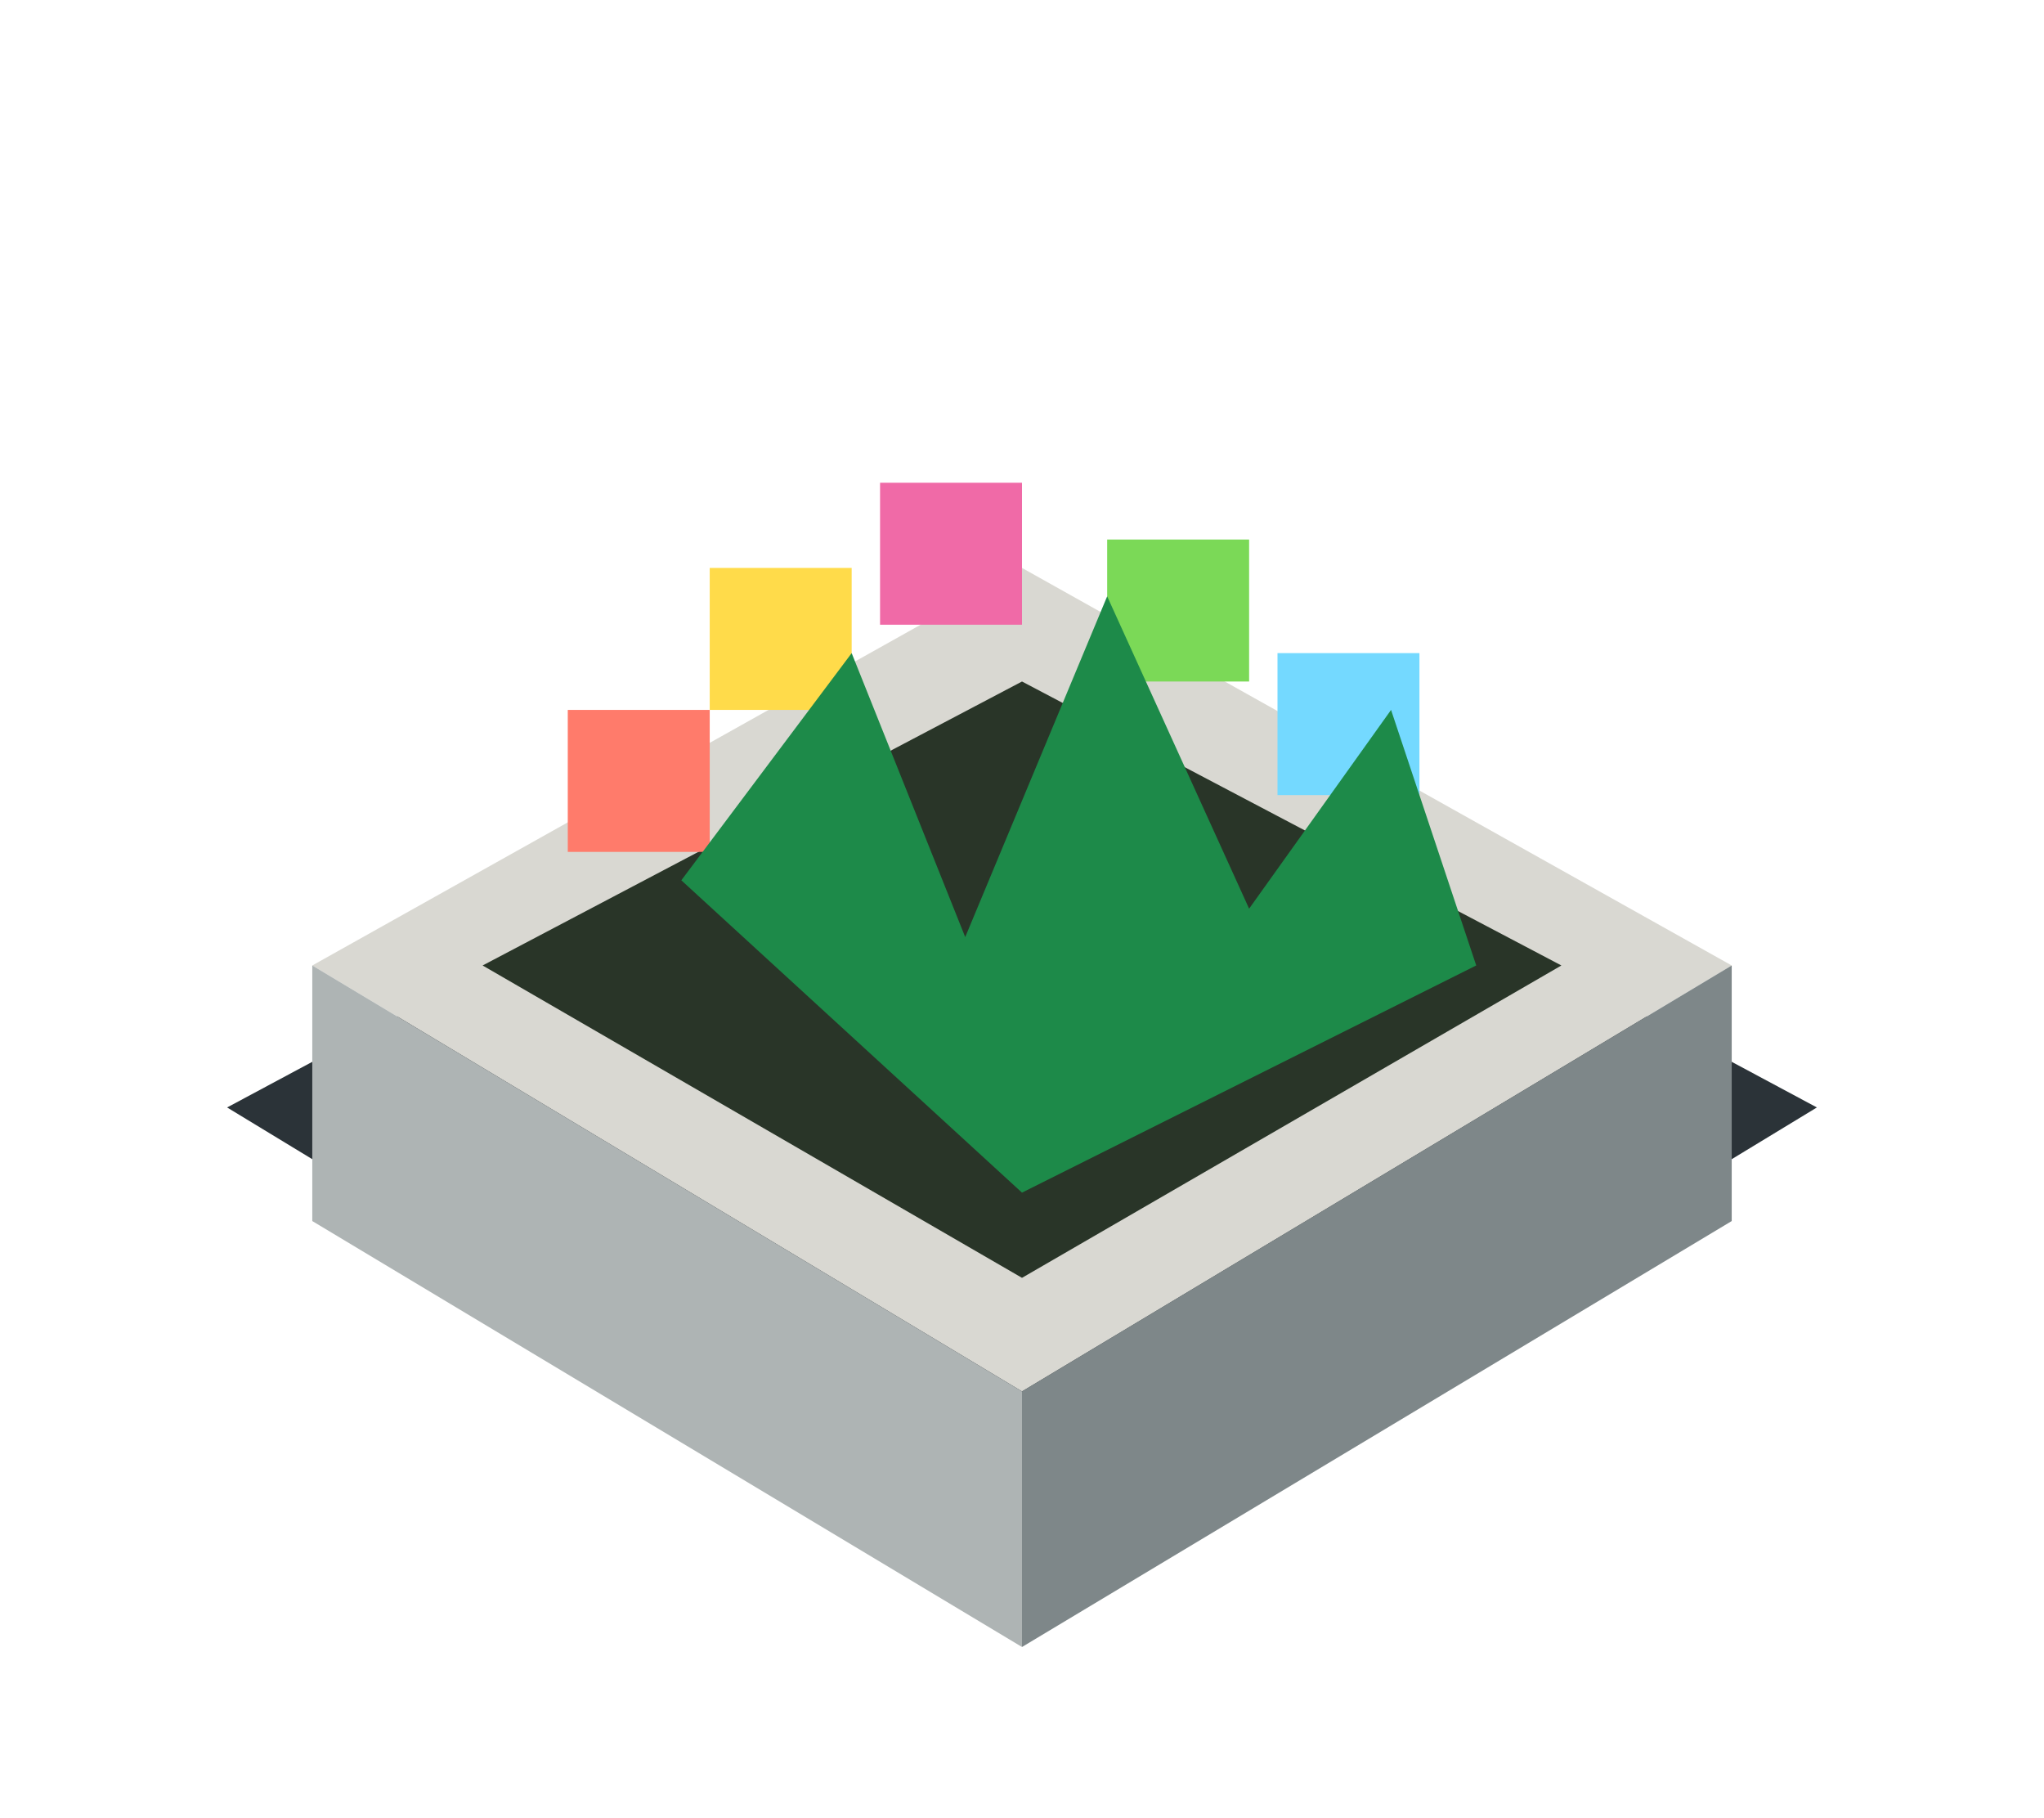
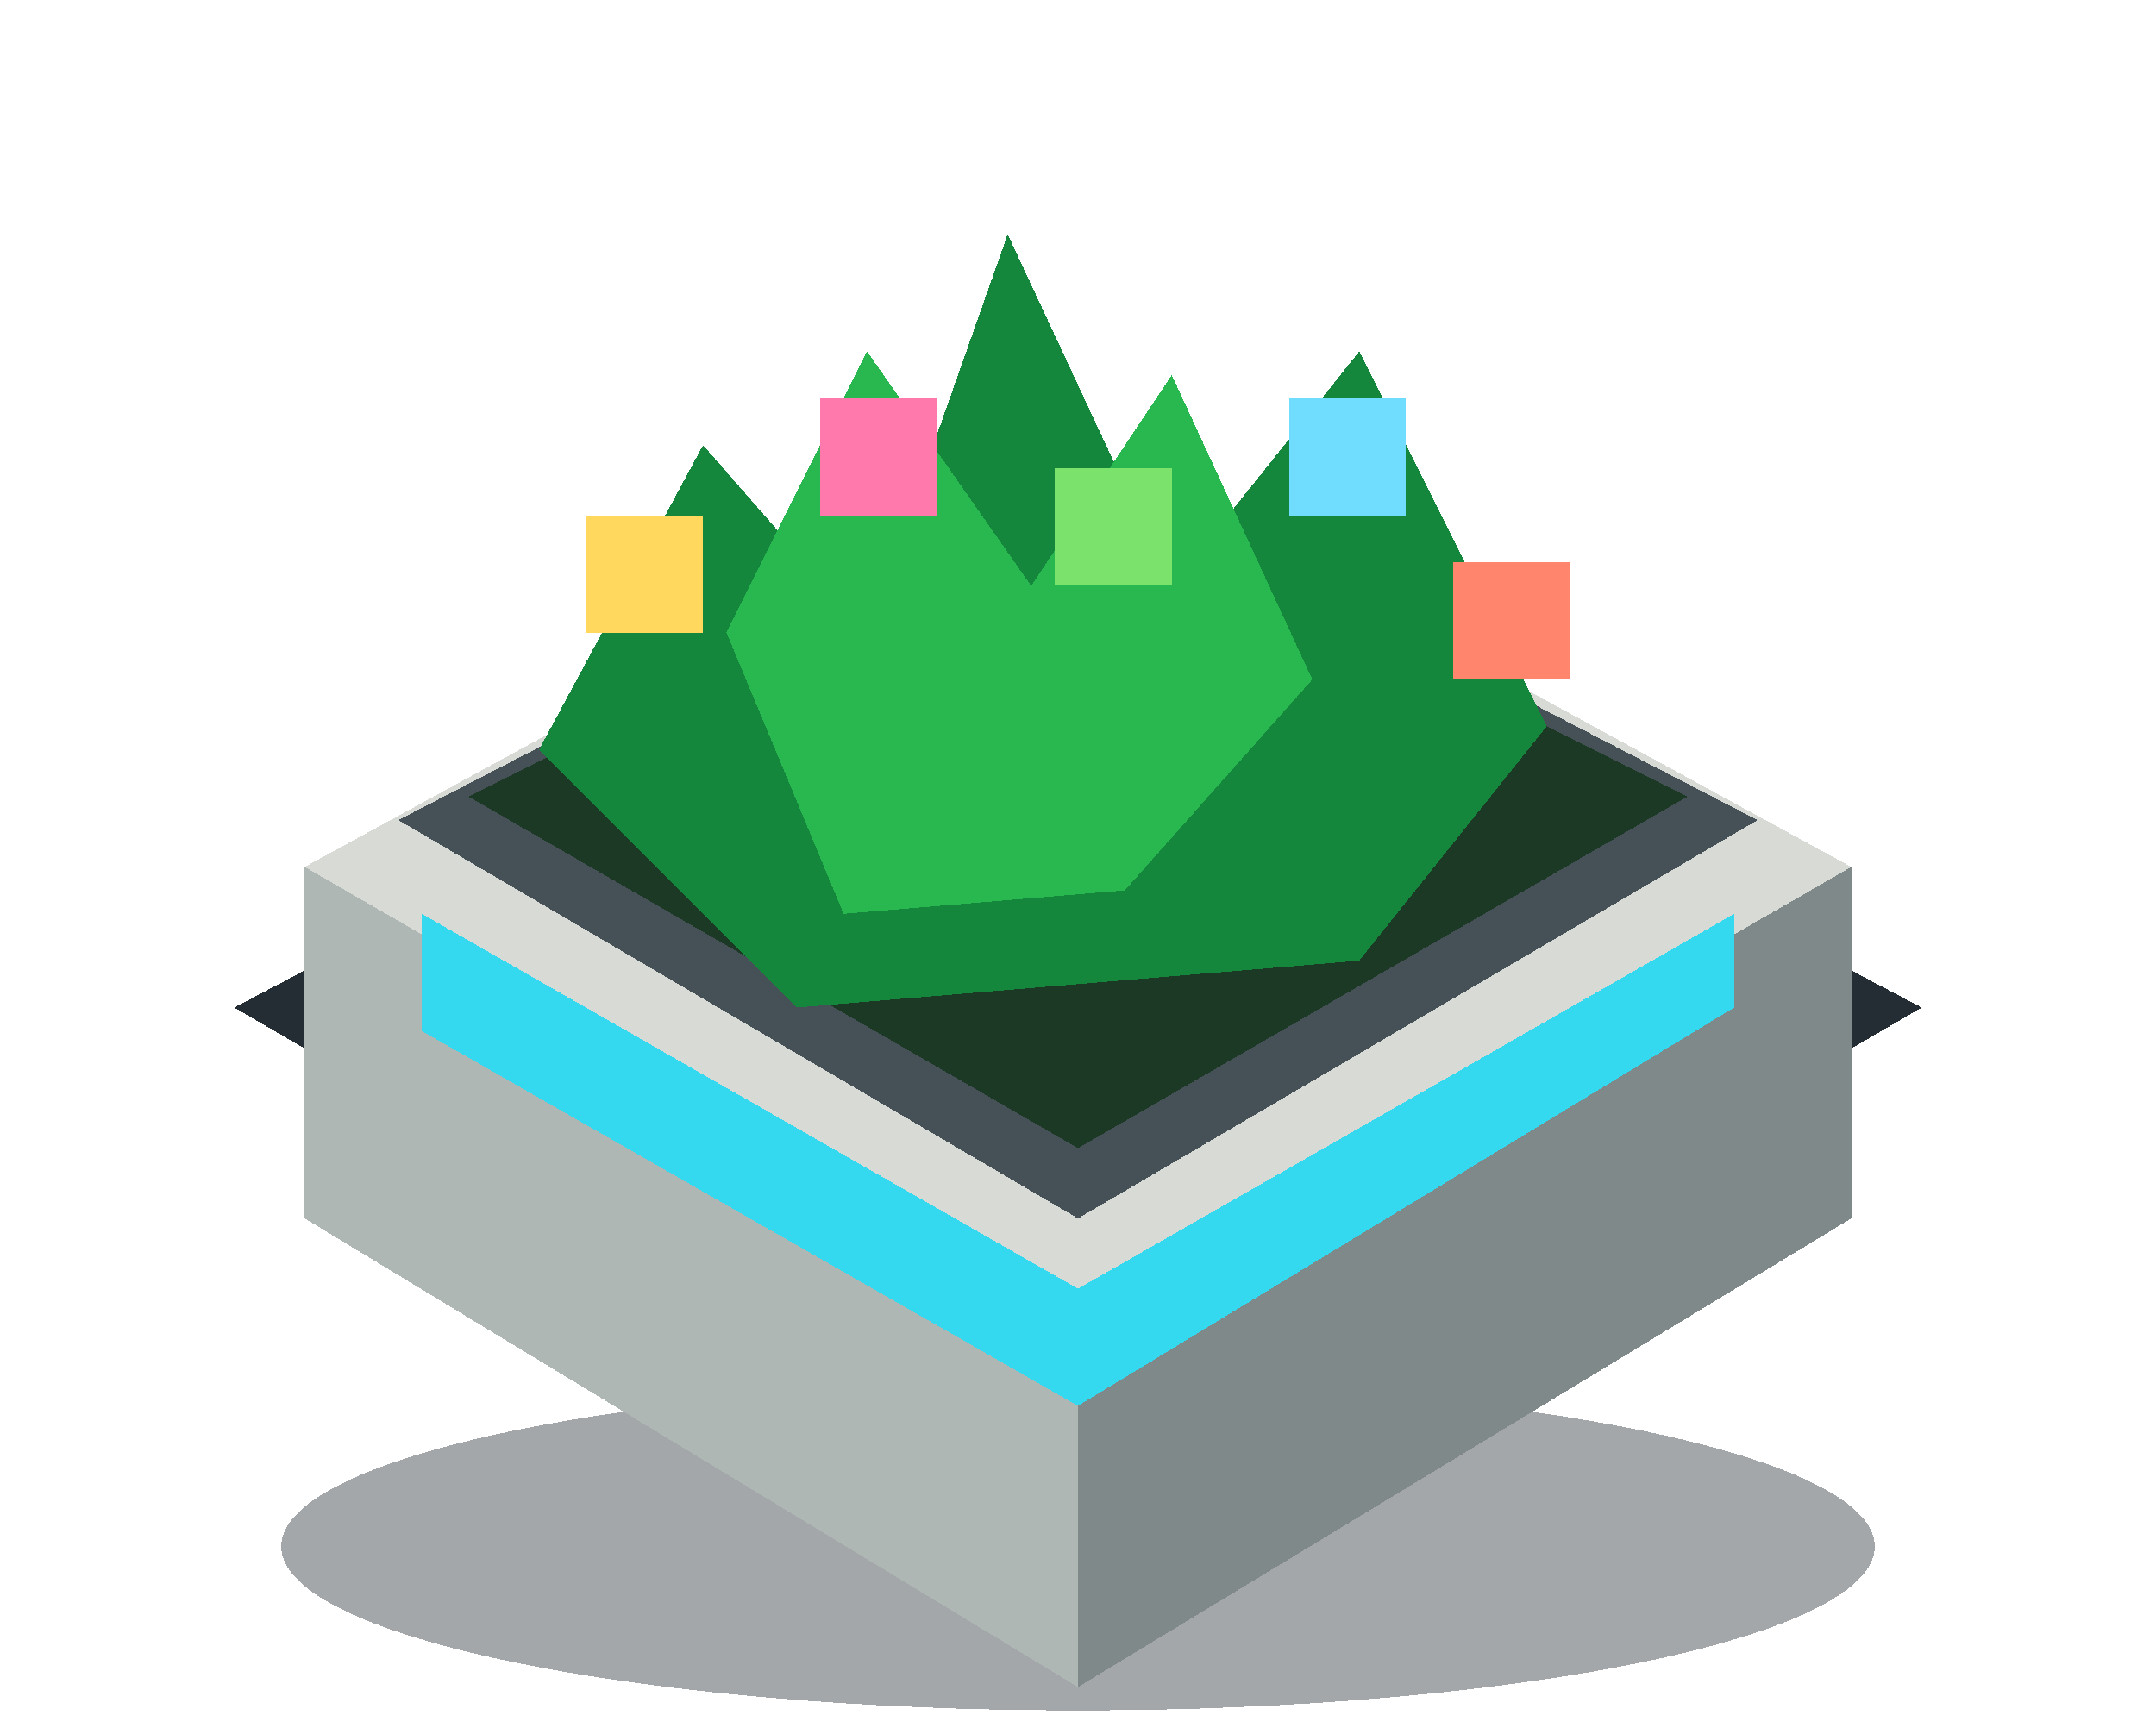
- <svg xmlns="http://www.w3.org/2000/svg" width="72" height="64" viewBox="0 0 72 64">
-   <path fill="#2b3338" d="m8 39 28-15 28 15-28 17z" />
-   <path fill="#d9d8d2" d="m11 34 25-14 25 14-25 15z" />
-   <path fill="#aeb4b4" d="M11 34v9l25 15v-9z" />
-   <path fill="#7e8789" d="m36 49 25-15v9L36 58z" />
-   <path fill="#293528" d="m17 34 19-10 19 10-19 11z" />
-   <rect x="25" y="20" width="5" height="5" fill="#ffdb4a" />
-   <rect x="31" y="17" width="5" height="5" fill="#f06aa7" />
-   <rect x="39" y="19" width="5" height="5" fill="#7bd957" />
-   <rect x="45" y="23" width="5" height="5" fill="#74d9ff" />
-   <rect x="20" y="25" width="5" height="5" fill="#ff7b6b" />
-   <path fill="#1d8a49" d="m24 31 6-8 4 10 5-12 5 11 5-7 3 9-16 8z" />
+ <svg xmlns="http://www.w3.org/2000/svg" width="92" height="74" viewBox="0 0 92 74" shape-rendering="crispEdges">
+   <ellipse cx="46" cy="66" rx="34" ry="7" fill="#11181d" opacity=".38" />
+   <path fill="#242d33" d="m10 43 36-19 36 19-36 21z" />
+   <path fill="#d8dad5" d="m13 37 33-18 33 18-33 19z" />
+   <path fill="#afb7b5" d="M13 37v15l33 20V56z" />
+   <path fill="#7f898a" d="m46 56 33-19v15L46 72z" />
+   <path fill="#455057" d="m17 35 29-15 29 15-29 17z" />
+   <path fill="#1b3924" d="m20 34 26-13 26 13-26 15z" />
+   <path fill="#15873c" d="m23 32 7-13 7 8 6-17 7 15 8-10 8 16-8 10-24 2z" />
+   <path fill="#29b84f" d="m31 27 6-12 7 10 6-9 6 13-8 9-12 1z" />
+   <rect x="25" y="22" width="5" height="5" fill="#ffd85d" />
+   <rect x="35" y="17" width="5" height="5" fill="#ff79ad" />
+   <rect x="45" y="20" width="5" height="5" fill="#7be36b" />
+   <rect x="55" y="17" width="5" height="5" fill="#70ddff" />
+   <rect x="62" y="24" width="5" height="5" fill="#ff866c" />
+   <path fill="#34d9ef" d="m18 39 28 16 28-16v4L46 60 18 44z" />
</svg>
